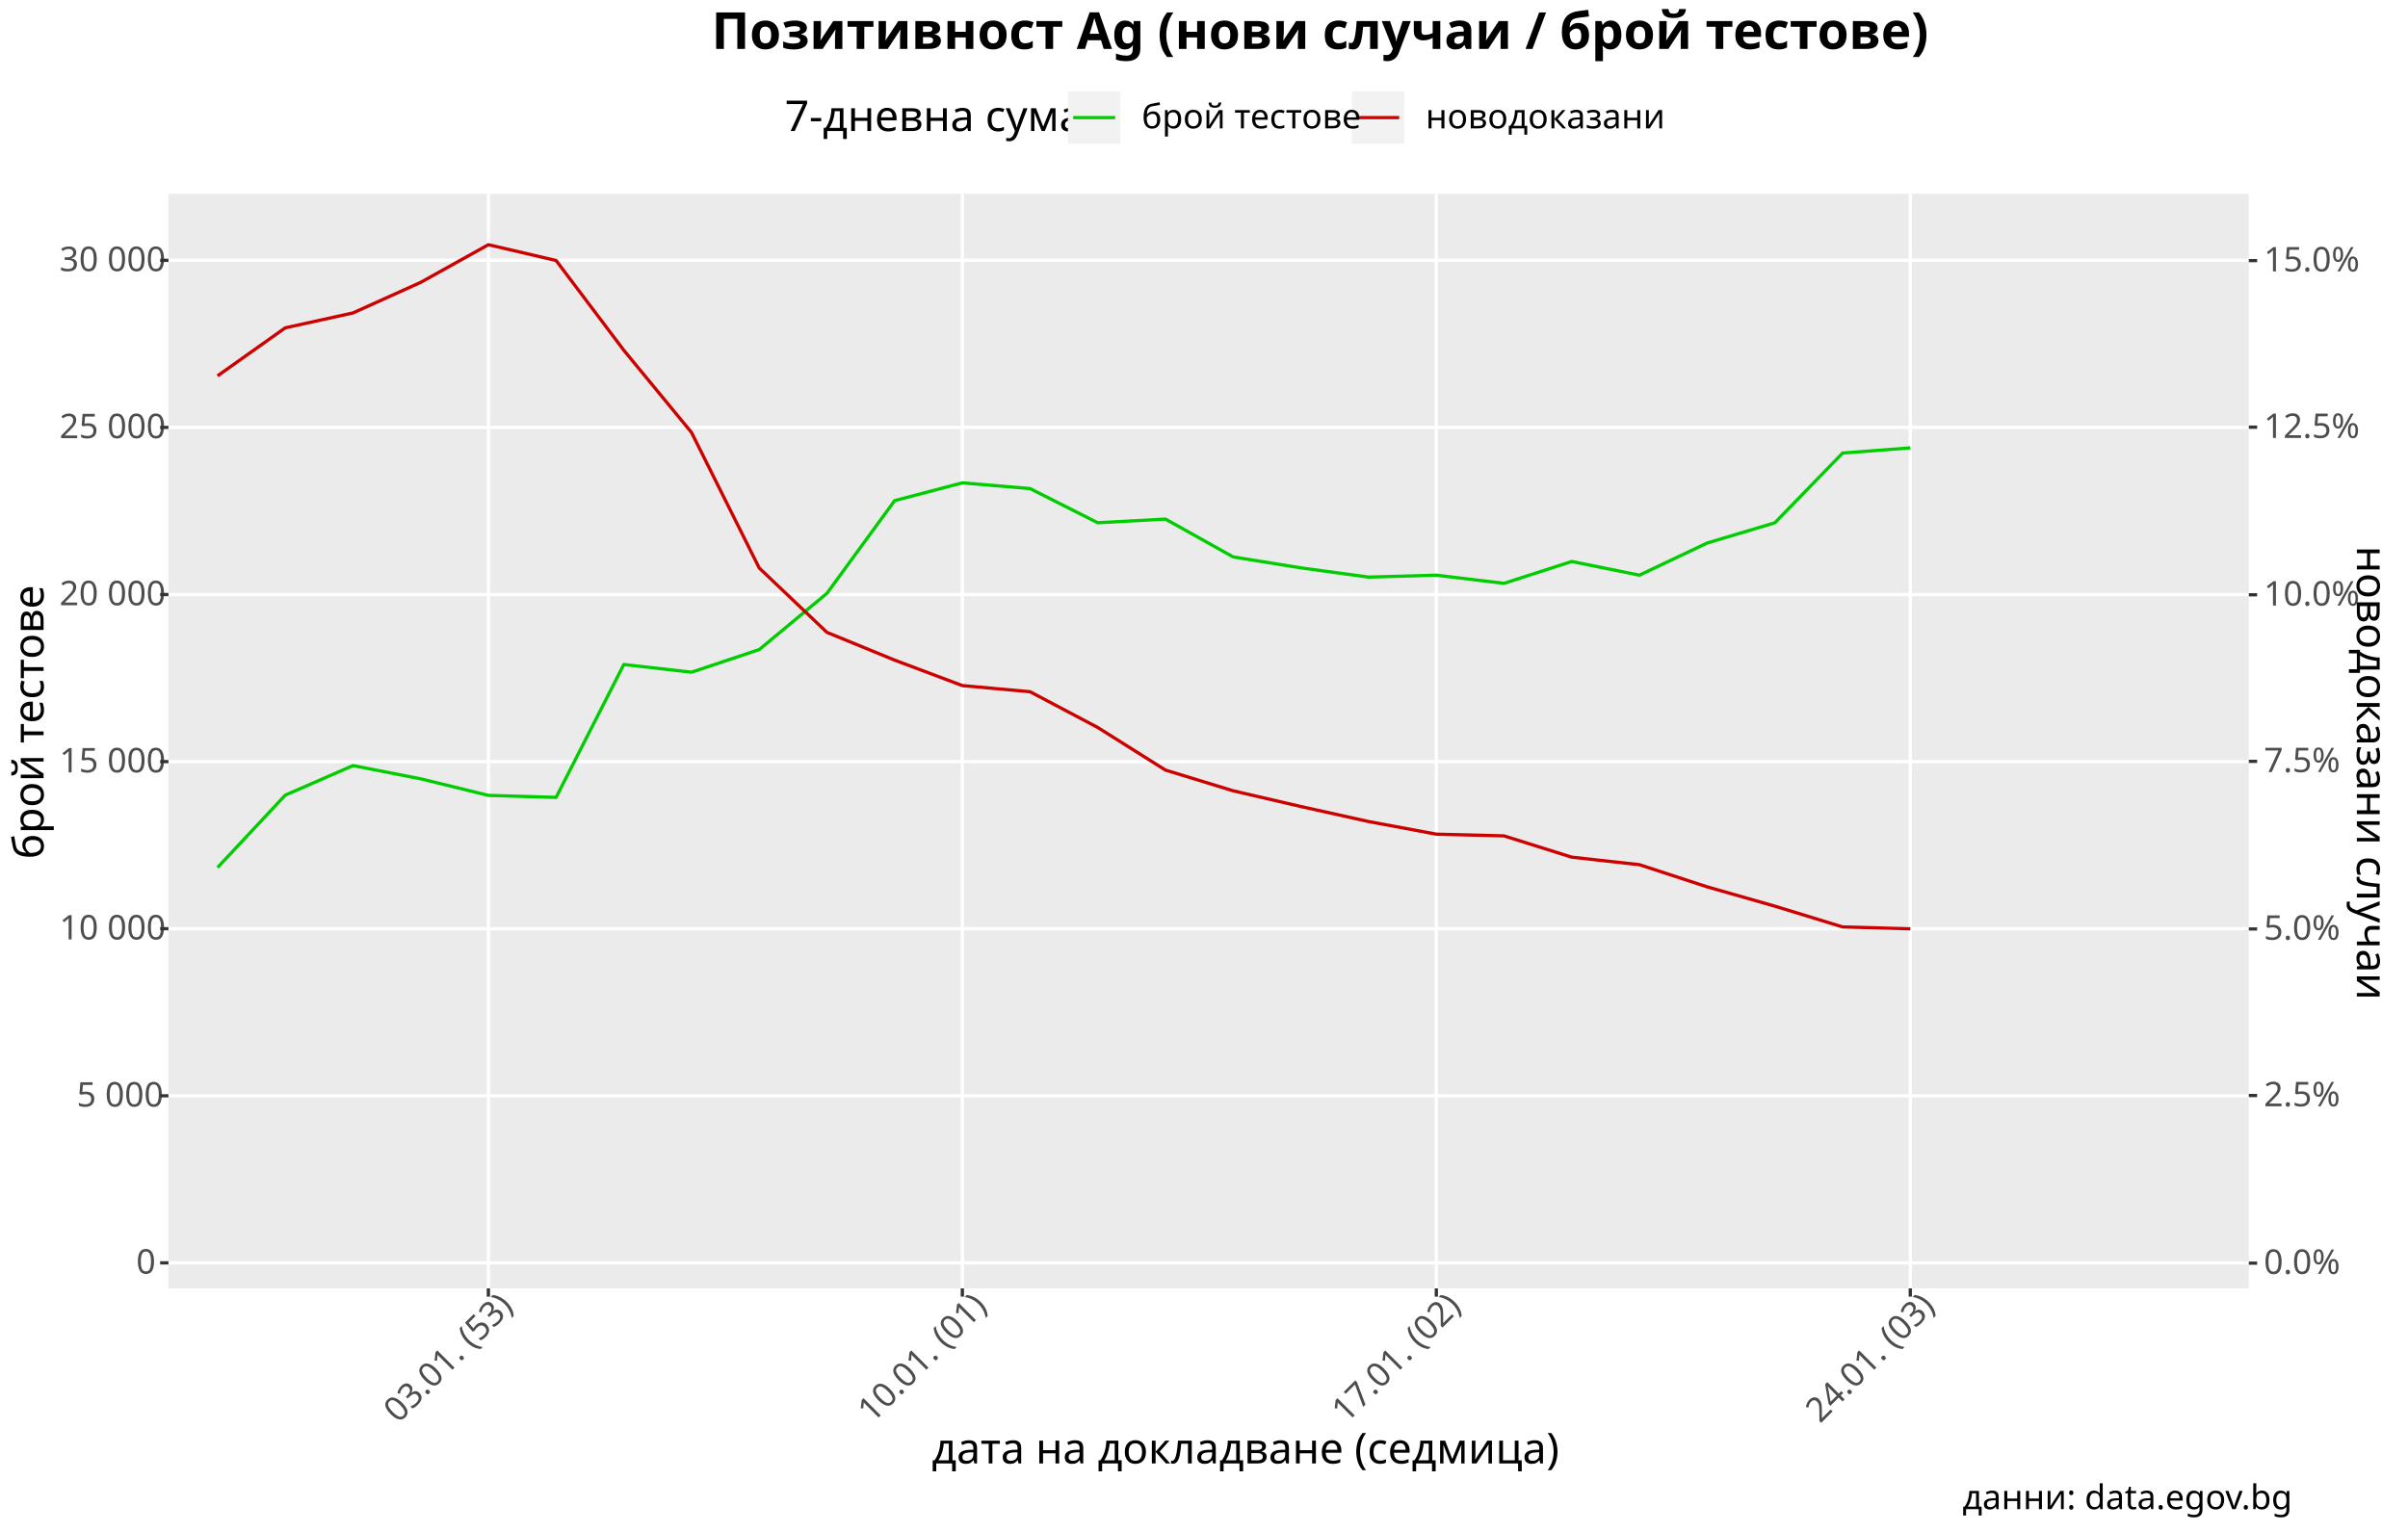
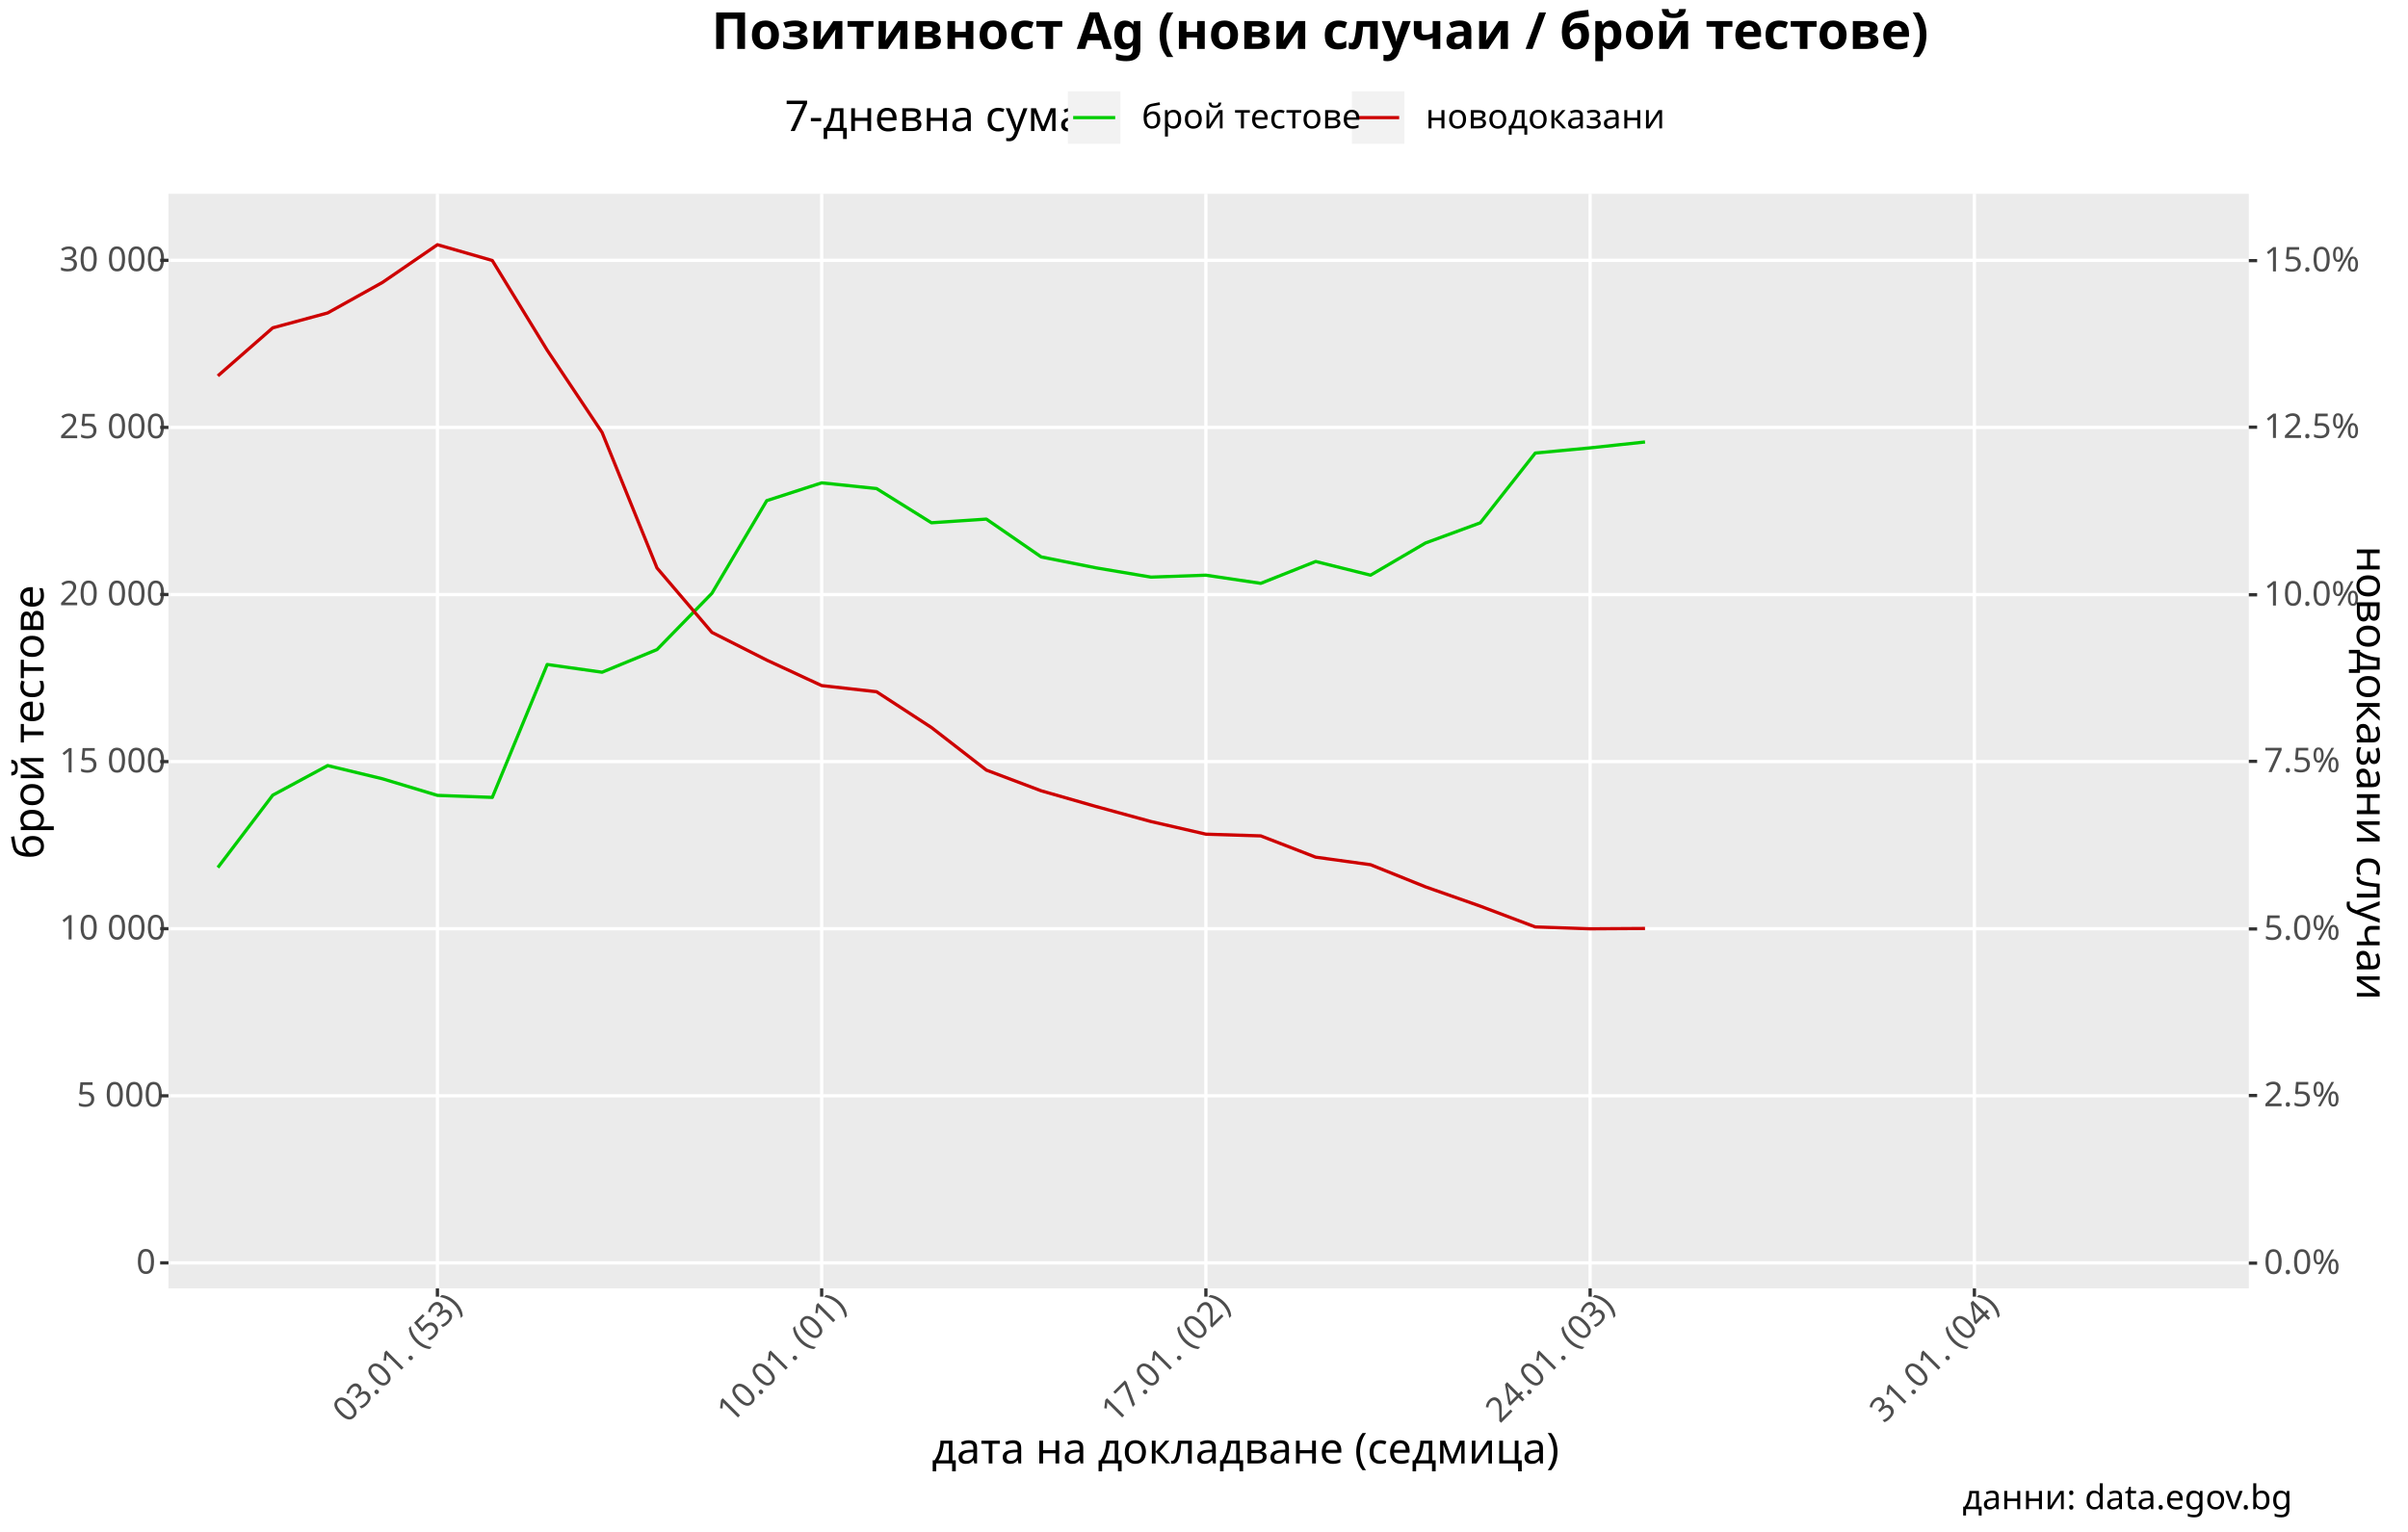
<svg xmlns="http://www.w3.org/2000/svg" viewBox="0 0 792.00 504.00">
  <defs>
    <style type="text/css">
    line, polyline, polygon, path, rect, circle {
      fill: none;
      stroke: #000000;
      stroke-linecap: round;
      stroke-linejoin: round;
      stroke-miterlimit: 10.00;
    }
  </style>
  </defs>
  <rect width="100%" height="100%" style="stroke: none; fill: #FFFFFF;" />
  <rect x="0.00" y="0.00" width="792.00" height="504.00" style="stroke-width: 1.07; stroke: #FFFFFF; fill: #FFFFFF;" />
  <defs>
    <clipPath id="cpNTUuNDF8NzM5LjY1fDQyMy44N3w2My43Nw==">
      <rect x="55.41" y="63.77" width="684.24" height="360.10" />
    </clipPath>
  </defs>
  <rect x="55.41" y="63.77" width="684.24" height="360.10" style="stroke-width: 1.07; stroke: none; fill: #EBEBEB;" clip-path="url(#cpNTUuNDF8NzM5LjY1fDQyMy44N3w2My43Nw==)" />
  <polyline points="55.41,415.49 739.65,415.49 " style="stroke-width: 1.07; stroke: #FFFFFF; stroke-linecap: butt;" clip-path="url(#cpNTUuNDF8NzM5LjY1fDQyMy44N3w2My43Nw==)" />
  <polyline points="55.41,360.52 739.65,360.52 " style="stroke-width: 1.07; stroke: #FFFFFF; stroke-linecap: butt;" clip-path="url(#cpNTUuNDF8NzM5LjY1fDQyMy44N3w2My43Nw==)" />
  <polyline points="55.41,305.54 739.65,305.54 " style="stroke-width: 1.07; stroke: #FFFFFF; stroke-linecap: butt;" clip-path="url(#cpNTUuNDF8NzM5LjY1fDQyMy44N3w2My43Nw==)" />
  <polyline points="55.41,250.57 739.65,250.57 " style="stroke-width: 1.07; stroke: #FFFFFF; stroke-linecap: butt;" clip-path="url(#cpNTUuNDF8NzM5LjY1fDQyMy44N3w2My43Nw==)" />
  <polyline points="55.41,195.60 739.65,195.60 " style="stroke-width: 1.07; stroke: #FFFFFF; stroke-linecap: butt;" clip-path="url(#cpNTUuNDF8NzM5LjY1fDQyMy44N3w2My43Nw==)" />
  <polyline points="55.41,140.62 739.65,140.62 " style="stroke-width: 1.07; stroke: #FFFFFF; stroke-linecap: butt;" clip-path="url(#cpNTUuNDF8NzM5LjY1fDQyMy44N3w2My43Nw==)" />
  <polyline points="55.41,85.65 739.65,85.65 " style="stroke-width: 1.07; stroke: #FFFFFF; stroke-linecap: butt;" clip-path="url(#cpNTUuNDF8NzM5LjY1fDQyMy44N3w2My43Nw==)" />
-   <polyline points="160.63,423.87 160.63,63.77 " style="stroke-width: 1.07; stroke: #FFFFFF; stroke-linecap: butt;" clip-path="url(#cpNTUuNDF8NzM5LjY1fDQyMy44N3w2My43Nw==)" />
-   <polyline points="316.52,423.87 316.52,63.77 " style="stroke-width: 1.07; stroke: #FFFFFF; stroke-linecap: butt;" clip-path="url(#cpNTUuNDF8NzM5LjY1fDQyMy44N3w2My43Nw==)" />
-   <polyline points="472.41,423.87 472.41,63.77 " style="stroke-width: 1.07; stroke: #FFFFFF; stroke-linecap: butt;" clip-path="url(#cpNTUuNDF8NzM5LjY1fDQyMy44N3w2My43Nw==)" />
-   <polyline points="628.30,423.87 628.30,63.77 " style="stroke-width: 1.07; stroke: #FFFFFF; stroke-linecap: butt;" clip-path="url(#cpNTUuNDF8NzM5LjY1fDQyMy44N3w2My43Nw==)" />
-   <polyline points="71.55,285.42 93.82,261.61 116.09,251.88 138.36,256.23 160.63,261.68 182.90,262.34 205.17,218.62 227.44,221.16 249.71,213.71 271.98,195.21 294.25,164.71 316.52,158.86 338.79,160.74 361.06,171.99 383.33,170.78 405.60,183.23 427.87,186.83 450.14,189.87 472.41,189.24 494.68,191.92 516.95,184.73 539.22,189.23 561.49,178.65 583.76,172.00 606.03,149.06 628.30,147.35 " style="stroke-width: 1.07; stroke: #00CD00; stroke-linecap: butt;" clip-path="url(#cpNTUuNDF8NzM5LjY1fDQyMy44N3w2My43Nw==)" />
-   <polyline points="71.55,123.66 93.82,107.86 116.09,102.96 138.36,92.90 160.63,80.51 182.90,85.70 205.17,115.23 227.44,142.28 249.71,186.87 271.98,208.05 294.25,217.18 316.52,225.56 338.79,227.58 361.06,239.35 383.33,253.36 405.60,260.18 427.87,265.35 450.14,270.29 472.41,274.44 494.68,275.01 516.95,282.01 539.22,284.49 561.49,291.77 583.76,298.13 606.03,304.96 628.30,305.58 " style="stroke-width: 1.07; stroke: #CD0000; stroke-linecap: butt;" clip-path="url(#cpNTUuNDF8NzM5LjY1fDQyMy44N3w2My43Nw==)" />
+   <polyline points="143.87,423.87 143.87,63.77 " style="stroke-width: 1.07; stroke: #FFFFFF; stroke-linecap: butt;" clip-path="url(#cpNTUuNDF8NzM5LjY1fDQyMy44N3w2My43Nw==)" />
+   <polyline points="270.25,423.87 270.25,63.77 " style="stroke-width: 1.07; stroke: #FFFFFF; stroke-linecap: butt;" clip-path="url(#cpNTUuNDF8NzM5LjY1fDQyMy44N3w2My43Nw==)" />
+   <polyline points="396.62,423.87 396.62,63.77 " style="stroke-width: 1.07; stroke: #FFFFFF; stroke-linecap: butt;" clip-path="url(#cpNTUuNDF8NzM5LjY1fDQyMy44N3w2My43Nw==)" />
+   <polyline points="523.00,423.87 523.00,63.77 " style="stroke-width: 1.07; stroke: #FFFFFF; stroke-linecap: butt;" clip-path="url(#cpNTUuNDF8NzM5LjY1fDQyMy44N3w2My43Nw==)" />
+   <polyline points="649.38,423.87 649.38,63.77 " style="stroke-width: 1.07; stroke: #FFFFFF; stroke-linecap: butt;" clip-path="url(#cpNTUuNDF8NzM5LjY1fDQyMy44N3w2My43Nw==)" />
+   <polyline points="71.65,285.42 89.71,261.61 107.76,251.88 125.82,256.23 143.87,261.68 161.92,262.34 179.98,218.62 198.03,221.16 216.09,213.71 234.14,195.21 252.19,164.71 270.25,158.86 288.30,160.74 306.35,171.99 324.41,170.78 342.46,183.23 360.52,186.83 378.57,189.87 396.62,189.24 414.68,191.92 432.73,184.73 450.78,189.23 468.84,178.65 486.89,172.00 504.95,149.06 523.00,147.35 541.05,145.41 " style="stroke-width: 1.07; stroke: #00CD00; stroke-linecap: butt;" clip-path="url(#cpNTUuNDF8NzM5LjY1fDQyMy44N3w2My43Nw==)" />
+   <polyline points="71.65,123.66 89.71,107.86 107.76,102.96 125.82,92.90 143.87,80.51 161.92,85.70 179.98,115.23 198.03,142.28 216.09,186.87 234.14,208.05 252.19,217.18 270.25,225.56 288.30,227.58 306.35,239.35 324.41,253.36 342.46,260.18 360.52,265.35 378.57,270.29 396.62,274.44 414.68,275.01 432.73,282.01 450.78,284.49 468.84,291.77 486.89,298.13 504.95,304.96 523.00,305.58 541.05,305.47 " style="stroke-width: 1.07; stroke: #CD0000; stroke-linecap: butt;" clip-path="url(#cpNTUuNDF8NzM5LjY1fDQyMy44N3w2My43Nw==)" />
  <defs>
    <clipPath id="cpMC4wMHw3OTIuMDB8NTA0LjAwfDAuMDA=">
      <rect x="0.00" y="0.00" width="792.00" height="504.00" />
    </clipPath>
  </defs>
  <g clip-path="url(#cpMC4wMHw3OTIuMDB8NTA0LjAwfDAuMDA=)">
    <text x="44.80" y="419.03" style="font-size: 11.20px; fill: #4D4D4D; font-family: Calibri;" textLength="5.68px" lengthAdjust="spacingAndGlyphs">0</text>
  </g>
  <g clip-path="url(#cpMC4wMHw3OTIuMDB8NTA0LjAwfDAuMDA=)">
    <text x="25.24" y="364.06" style="font-size: 11.20px; fill: #4D4D4D; font-family: Calibri;" textLength="25.24px" lengthAdjust="spacingAndGlyphs">5 000</text>
  </g>
  <g clip-path="url(#cpMC4wMHw3OTIuMDB8NTA0LjAwfDAuMDA=)">
    <text x="19.56" y="309.08" style="font-size: 11.20px; fill: #4D4D4D; font-family: Calibri;" textLength="30.91px" lengthAdjust="spacingAndGlyphs">10 000</text>
  </g>
  <g clip-path="url(#cpMC4wMHw3OTIuMDB8NTA0LjAwfDAuMDA=)">
    <text x="19.56" y="254.11" style="font-size: 11.20px; fill: #4D4D4D; font-family: Calibri;" textLength="30.91px" lengthAdjust="spacingAndGlyphs">15 000</text>
  </g>
  <g clip-path="url(#cpMC4wMHw3OTIuMDB8NTA0LjAwfDAuMDA=)">
    <text x="19.56" y="199.13" style="font-size: 11.20px; fill: #4D4D4D; font-family: Calibri;" textLength="30.91px" lengthAdjust="spacingAndGlyphs">20 000</text>
  </g>
  <g clip-path="url(#cpMC4wMHw3OTIuMDB8NTA0LjAwfDAuMDA=)">
    <text x="19.56" y="144.16" style="font-size: 11.20px; fill: #4D4D4D; font-family: Calibri;" textLength="30.91px" lengthAdjust="spacingAndGlyphs">25 000</text>
  </g>
  <g clip-path="url(#cpMC4wMHw3OTIuMDB8NTA0LjAwfDAuMDA=)">
    <text x="19.56" y="89.19" style="font-size: 11.20px; fill: #4D4D4D; font-family: Calibri;" textLength="30.91px" lengthAdjust="spacingAndGlyphs">30 000</text>
  </g>
  <polyline points="52.67,415.49 55.41,415.49 " style="stroke-width: 1.07; stroke: #333333; stroke-linecap: butt;" clip-path="url(#cpMC4wMHw3OTIuMDB8NTA0LjAwfDAuMDA=)" />
  <polyline points="52.67,360.52 55.41,360.52 " style="stroke-width: 1.07; stroke: #333333; stroke-linecap: butt;" clip-path="url(#cpMC4wMHw3OTIuMDB8NTA0LjAwfDAuMDA=)" />
  <polyline points="52.67,305.54 55.41,305.54 " style="stroke-width: 1.07; stroke: #333333; stroke-linecap: butt;" clip-path="url(#cpMC4wMHw3OTIuMDB8NTA0LjAwfDAuMDA=)" />
  <polyline points="52.67,250.57 55.41,250.57 " style="stroke-width: 1.07; stroke: #333333; stroke-linecap: butt;" clip-path="url(#cpMC4wMHw3OTIuMDB8NTA0LjAwfDAuMDA=)" />
  <polyline points="52.67,195.60 55.41,195.60 " style="stroke-width: 1.07; stroke: #333333; stroke-linecap: butt;" clip-path="url(#cpMC4wMHw3OTIuMDB8NTA0LjAwfDAuMDA=)" />
  <polyline points="52.67,140.62 55.41,140.62 " style="stroke-width: 1.07; stroke: #333333; stroke-linecap: butt;" clip-path="url(#cpMC4wMHw3OTIuMDB8NTA0LjAwfDAuMDA=)" />
  <polyline points="52.67,85.65 55.41,85.65 " style="stroke-width: 1.07; stroke: #333333; stroke-linecap: butt;" clip-path="url(#cpMC4wMHw3OTIuMDB8NTA0LjAwfDAuMDA=)" />
  <polyline points="739.65,415.58 742.38,415.58 " style="stroke-width: 1.07; stroke: #333333; stroke-linecap: butt;" clip-path="url(#cpMC4wMHw3OTIuMDB8NTA0LjAwfDAuMDA=)" />
  <polyline points="739.65,360.42 742.38,360.42 " style="stroke-width: 1.07; stroke: #333333; stroke-linecap: butt;" clip-path="url(#cpMC4wMHw3OTIuMDB8NTA0LjAwfDAuMDA=)" />
  <polyline points="739.65,305.63 742.38,305.63 " style="stroke-width: 1.07; stroke: #333333; stroke-linecap: butt;" clip-path="url(#cpMC4wMHw3OTIuMDB8NTA0LjAwfDAuMDA=)" />
  <polyline points="739.65,250.48 742.38,250.48 " style="stroke-width: 1.07; stroke: #333333; stroke-linecap: butt;" clip-path="url(#cpMC4wMHw3OTIuMDB8NTA0LjAwfDAuMDA=)" />
  <polyline points="739.65,195.69 742.38,195.69 " style="stroke-width: 1.07; stroke: #333333; stroke-linecap: butt;" clip-path="url(#cpMC4wMHw3OTIuMDB8NTA0LjAwfDAuMDA=)" />
  <polyline points="739.65,140.54 742.38,140.54 " style="stroke-width: 1.07; stroke: #333333; stroke-linecap: butt;" clip-path="url(#cpMC4wMHw3OTIuMDB8NTA0LjAwfDAuMDA=)" />
  <polyline points="739.65,85.75 742.38,85.75 " style="stroke-width: 1.07; stroke: #333333; stroke-linecap: butt;" clip-path="url(#cpMC4wMHw3OTIuMDB8NTA0LjAwfDAuMDA=)" />
  <g clip-path="url(#cpMC4wMHw3OTIuMDB8NTA0LjAwfDAuMDA=)">
    <text x="744.58" y="419.11" style="font-size: 11.20px; fill: #4D4D4D; font-family: Calibri;" textLength="22.19px" lengthAdjust="spacingAndGlyphs">0.0%</text>
  </g>
  <g clip-path="url(#cpMC4wMHw3OTIuMDB8NTA0LjAwfDAuMDA=)">
    <text x="744.58" y="363.96" style="font-size: 11.20px; fill: #4D4D4D; font-family: Calibri;" textLength="22.19px" lengthAdjust="spacingAndGlyphs">2.5%</text>
  </g>
  <g clip-path="url(#cpMC4wMHw3OTIuMDB8NTA0LjAwfDAuMDA=)">
    <text x="744.58" y="309.17" style="font-size: 11.20px; fill: #4D4D4D; font-family: Calibri;" textLength="22.19px" lengthAdjust="spacingAndGlyphs">5.0%</text>
  </g>
  <g clip-path="url(#cpMC4wMHw3OTIuMDB8NTA0LjAwfDAuMDA=)">
    <text x="744.58" y="254.02" style="font-size: 11.20px; fill: #4D4D4D; font-family: Calibri;" textLength="22.19px" lengthAdjust="spacingAndGlyphs">7.5%</text>
  </g>
  <g clip-path="url(#cpMC4wMHw3OTIuMDB8NTA0LjAwfDAuMDA=)">
    <text x="744.58" y="199.23" style="font-size: 11.20px; fill: #4D4D4D; font-family: Calibri;" textLength="27.86px" lengthAdjust="spacingAndGlyphs">10.0%</text>
  </g>
  <g clip-path="url(#cpMC4wMHw3OTIuMDB8NTA0LjAwfDAuMDA=)">
    <text x="744.58" y="144.08" style="font-size: 11.20px; fill: #4D4D4D; font-family: Calibri;" textLength="27.86px" lengthAdjust="spacingAndGlyphs">12.5%</text>
  </g>
  <g clip-path="url(#cpMC4wMHw3OTIuMDB8NTA0LjAwfDAuMDA=)">
    <text x="744.58" y="89.29" style="font-size: 11.20px; fill: #4D4D4D; font-family: Calibri;" textLength="27.86px" lengthAdjust="spacingAndGlyphs">15.0%</text>
  </g>
-   <polyline points="160.63,426.61 160.63,423.87 " style="stroke-width: 1.07; stroke: #333333; stroke-linecap: butt;" clip-path="url(#cpMC4wMHw3OTIuMDB8NTA0LjAwfDAuMDA=)" />
-   <polyline points="316.52,426.61 316.52,423.87 " style="stroke-width: 1.07; stroke: #333333; stroke-linecap: butt;" clip-path="url(#cpMC4wMHw3OTIuMDB8NTA0LjAwfDAuMDA=)" />
-   <polyline points="472.41,426.61 472.41,423.87 " style="stroke-width: 1.07; stroke: #333333; stroke-linecap: butt;" clip-path="url(#cpMC4wMHw3OTIuMDB8NTA0LjAwfDAuMDA=)" />
-   <polyline points="628.30,426.61 628.30,423.87 " style="stroke-width: 1.07; stroke: #333333; stroke-linecap: butt;" clip-path="url(#cpMC4wMHw3OTIuMDB8NTA0LjAwfDAuMDA=)" />
+   <polyline points="143.87,426.61 143.87,423.87 " style="stroke-width: 1.07; stroke: #333333; stroke-linecap: butt;" clip-path="url(#cpMC4wMHw3OTIuMDB8NTA0LjAwfDAuMDA=)" />
+   <polyline points="270.25,426.61 270.25,423.87 " style="stroke-width: 1.07; stroke: #333333; stroke-linecap: butt;" clip-path="url(#cpMC4wMHw3OTIuMDB8NTA0LjAwfDAuMDA=)" />
+   <polyline points="396.62,426.61 396.62,423.87 " style="stroke-width: 1.07; stroke: #333333; stroke-linecap: butt;" clip-path="url(#cpMC4wMHw3OTIuMDB8NTA0LjAwfDAuMDA=)" />
+   <polyline points="523.00,426.61 523.00,423.87 " style="stroke-width: 1.07; stroke: #333333; stroke-linecap: butt;" clip-path="url(#cpMC4wMHw3OTIuMDB8NTA0LjAwfDAuMDA=)" />
+   <polyline points="649.38,426.61 649.38,423.87 " style="stroke-width: 1.07; stroke: #333333; stroke-linecap: butt;" clip-path="url(#cpMC4wMHw3OTIuMDB8NTA0LjAwfDAuMDA=)" />
  <g clip-path="url(#cpMC4wMHw3OTIuMDB8NTA0LjAwfDAuMDA=)">
-     <text transform="translate(130.96,468.48) rotate(-45)" style="font-size: 11.20px; fill: #4D4D4D; font-family: Calibri;" textLength="49.04px" lengthAdjust="spacingAndGlyphs">03.01. (53)</text>
+     <text transform="translate(114.20,468.48) rotate(-45)" style="font-size: 11.20px; fill: #4D4D4D; font-family: Calibri;" textLength="49.04px" lengthAdjust="spacingAndGlyphs">03.01. (53)</text>
  </g>
  <g clip-path="url(#cpMC4wMHw3OTIuMDB8NTA0LjAwfDAuMDA=)">
-     <text transform="translate(286.85,468.48) rotate(-45)" style="font-size: 11.20px; fill: #4D4D4D; font-family: Calibri;" textLength="49.04px" lengthAdjust="spacingAndGlyphs">10.01. (01)</text>
+     <text transform="translate(240.58,468.48) rotate(-45)" style="font-size: 11.20px; fill: #4D4D4D; font-family: Calibri;" textLength="49.04px" lengthAdjust="spacingAndGlyphs">10.01. (01)</text>
  </g>
  <g clip-path="url(#cpMC4wMHw3OTIuMDB8NTA0LjAwfDAuMDA=)">
-     <text transform="translate(442.74,468.48) rotate(-45)" style="font-size: 11.20px; fill: #4D4D4D; font-family: Calibri;" textLength="49.04px" lengthAdjust="spacingAndGlyphs">17.01. (02)</text>
+     <text transform="translate(366.95,468.48) rotate(-45)" style="font-size: 11.20px; fill: #4D4D4D; font-family: Calibri;" textLength="49.04px" lengthAdjust="spacingAndGlyphs">17.01. (02)</text>
  </g>
  <g clip-path="url(#cpMC4wMHw3OTIuMDB8NTA0LjAwfDAuMDA=)">
-     <text transform="translate(598.62,468.48) rotate(-45)" style="font-size: 11.20px; fill: #4D4D4D; font-family: Calibri;" textLength="49.04px" lengthAdjust="spacingAndGlyphs">24.01. (03)</text>
+     <text transform="translate(493.33,468.48) rotate(-45)" style="font-size: 11.20px; fill: #4D4D4D; font-family: Calibri;" textLength="49.04px" lengthAdjust="spacingAndGlyphs">24.01. (03)</text>
+   </g>
+   <g clip-path="url(#cpMC4wMHw3OTIuMDB8NTA0LjAwfDAuMDA=)">
+     <text transform="translate(619.70,468.48) rotate(-45)" style="font-size: 11.20px; fill: #4D4D4D; font-family: Calibri;" textLength="49.04px" lengthAdjust="spacingAndGlyphs">31.01. (04)</text>
  </g>
  <g clip-path="url(#cpMC4wMHw3OTIuMDB8NTA0LjAwfDAuMDA=)">
    <text x="306.50" y="481.47" style="font-size: 14.00px; font-family: Calibri;" textLength="182.06px" lengthAdjust="spacingAndGlyphs">дата на докладване (седмица)</text>
  </g>
  <g clip-path="url(#cpMC4wMHw3OTIuMDB8NTA0LjAwfDAuMDA=)">
    <text transform="translate(14.33,282.67) rotate(-90)" style="font-size: 14.00px; font-family: Calibri;" textLength="77.71px" lengthAdjust="spacingAndGlyphs">брой тестове</text>
  </g>
  <g clip-path="url(#cpMC4wMHw3OTIuMDB8NTA0LjAwfDAuMDA=)">
    <text transform="translate(775.18,179.60) rotate(90)" style="font-size: 14.00px; font-family: Calibri;" textLength="128.43px" lengthAdjust="spacingAndGlyphs">новодоказани случаи</text>
  </g>
  <rect x="252.65" y="24.57" width="289.75" height="28.24" style="stroke-width: 1.07; stroke: none; fill: #FFFFFF;" clip-path="url(#cpMC4wMHw3OTIuMDB8NTA0LjAwfDAuMDA=)" />
  <g clip-path="url(#cpMC4wMHw3OTIuMDB8NTA0LjAwfDAuMDA=)">
    <text x="258.13" y="43.11" style="font-size: 14.00px; font-family: Calibri;" textLength="86.14px" lengthAdjust="spacingAndGlyphs">7-дневна сума</text>
  </g>
  <rect x="351.24" y="30.05" width="17.28" height="17.28" style="stroke-width: 1.07; stroke: none; fill: #F2F2F2;" clip-path="url(#cpMC4wMHw3OTIuMDB8NTA0LjAwfDAuMDA=)" />
  <line x1="352.97" y1="38.69" x2="366.80" y2="38.69" style="stroke-width: 1.07; stroke: #00CD00; stroke-linecap: butt;" clip-path="url(#cpMC4wMHw3OTIuMDB8NTA0LjAwfDAuMDA=)" />
  <rect x="444.64" y="30.05" width="17.28" height="17.28" style="stroke-width: 1.07; stroke: none; fill: #F2F2F2;" clip-path="url(#cpMC4wMHw3OTIuMDB8NTA0LjAwfDAuMDA=)" />
  <line x1="446.37" y1="38.69" x2="460.19" y2="38.69" style="stroke-width: 1.07; stroke: #CD0000; stroke-linecap: butt;" clip-path="url(#cpMC4wMHw3OTIuMDB8NTA0LjAwfDAuMDA=)" />
  <g clip-path="url(#cpMC4wMHw3OTIuMDB8NTA0LjAwfDAuMDA=)">
    <text x="375.50" y="42.23" style="font-size: 11.20px; font-family: Calibri;" textLength="62.17px" lengthAdjust="spacingAndGlyphs">брой тестове</text>
  </g>
  <g clip-path="url(#cpMC4wMHw3OTIuMDB8NTA0LjAwfDAuMDA=)">
    <text x="468.89" y="42.23" style="font-size: 11.20px; font-family: Calibri;" textLength="68.03px" lengthAdjust="spacingAndGlyphs">новодоказани</text>
  </g>
  <g clip-path="url(#cpMC4wMHw3OTIuMDB8NTA0LjAwfDAuMDA=)">
    <text x="234.04" y="16.09" style="font-size: 16.80px; font-weight: bold; font-family: Calibri;" textLength="326.98px" lengthAdjust="spacingAndGlyphs">Позитивност Ag (нови случаи / брой тестове)</text>
  </g>
  <g clip-path="url(#cpMC4wMHw3OTIuMDB8NTA0LjAwfDAuMDA=)">
    <text x="645.48" y="496.52" style="font-size: 11.20px; font-family: Calibri;" textLength="94.16px" lengthAdjust="spacingAndGlyphs">данни: data.egov.bg</text>
  </g>
</svg>
